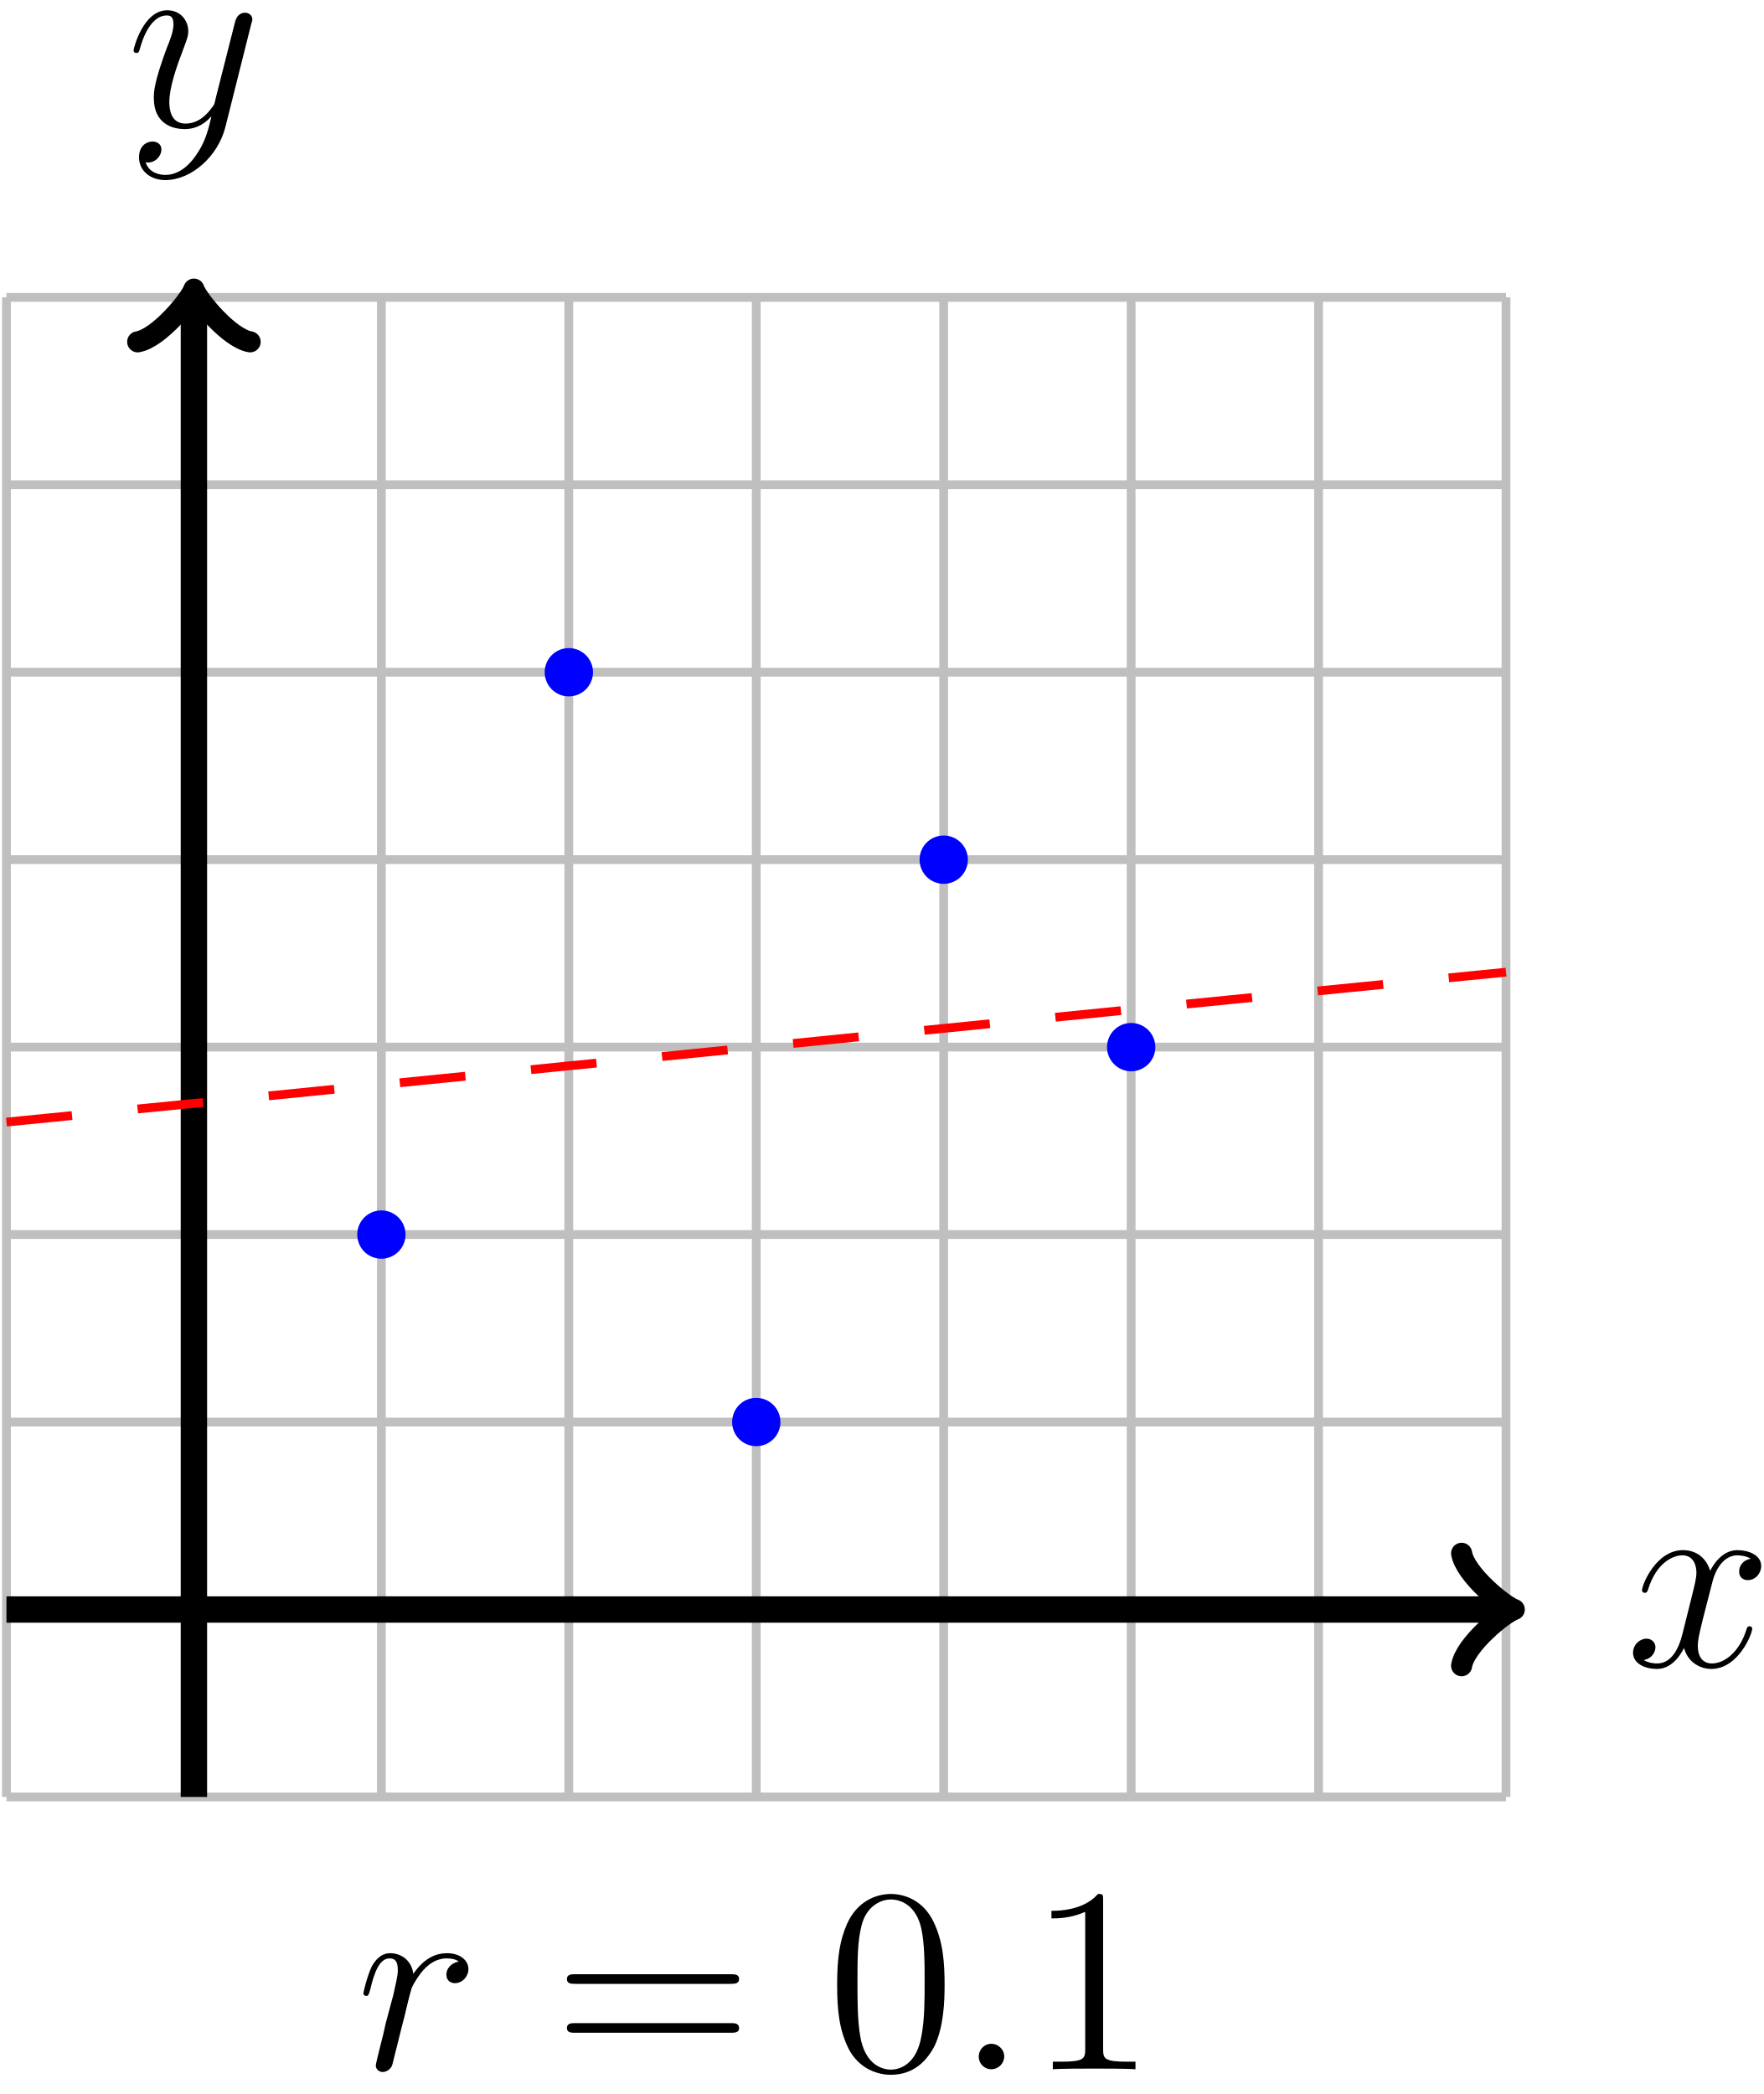
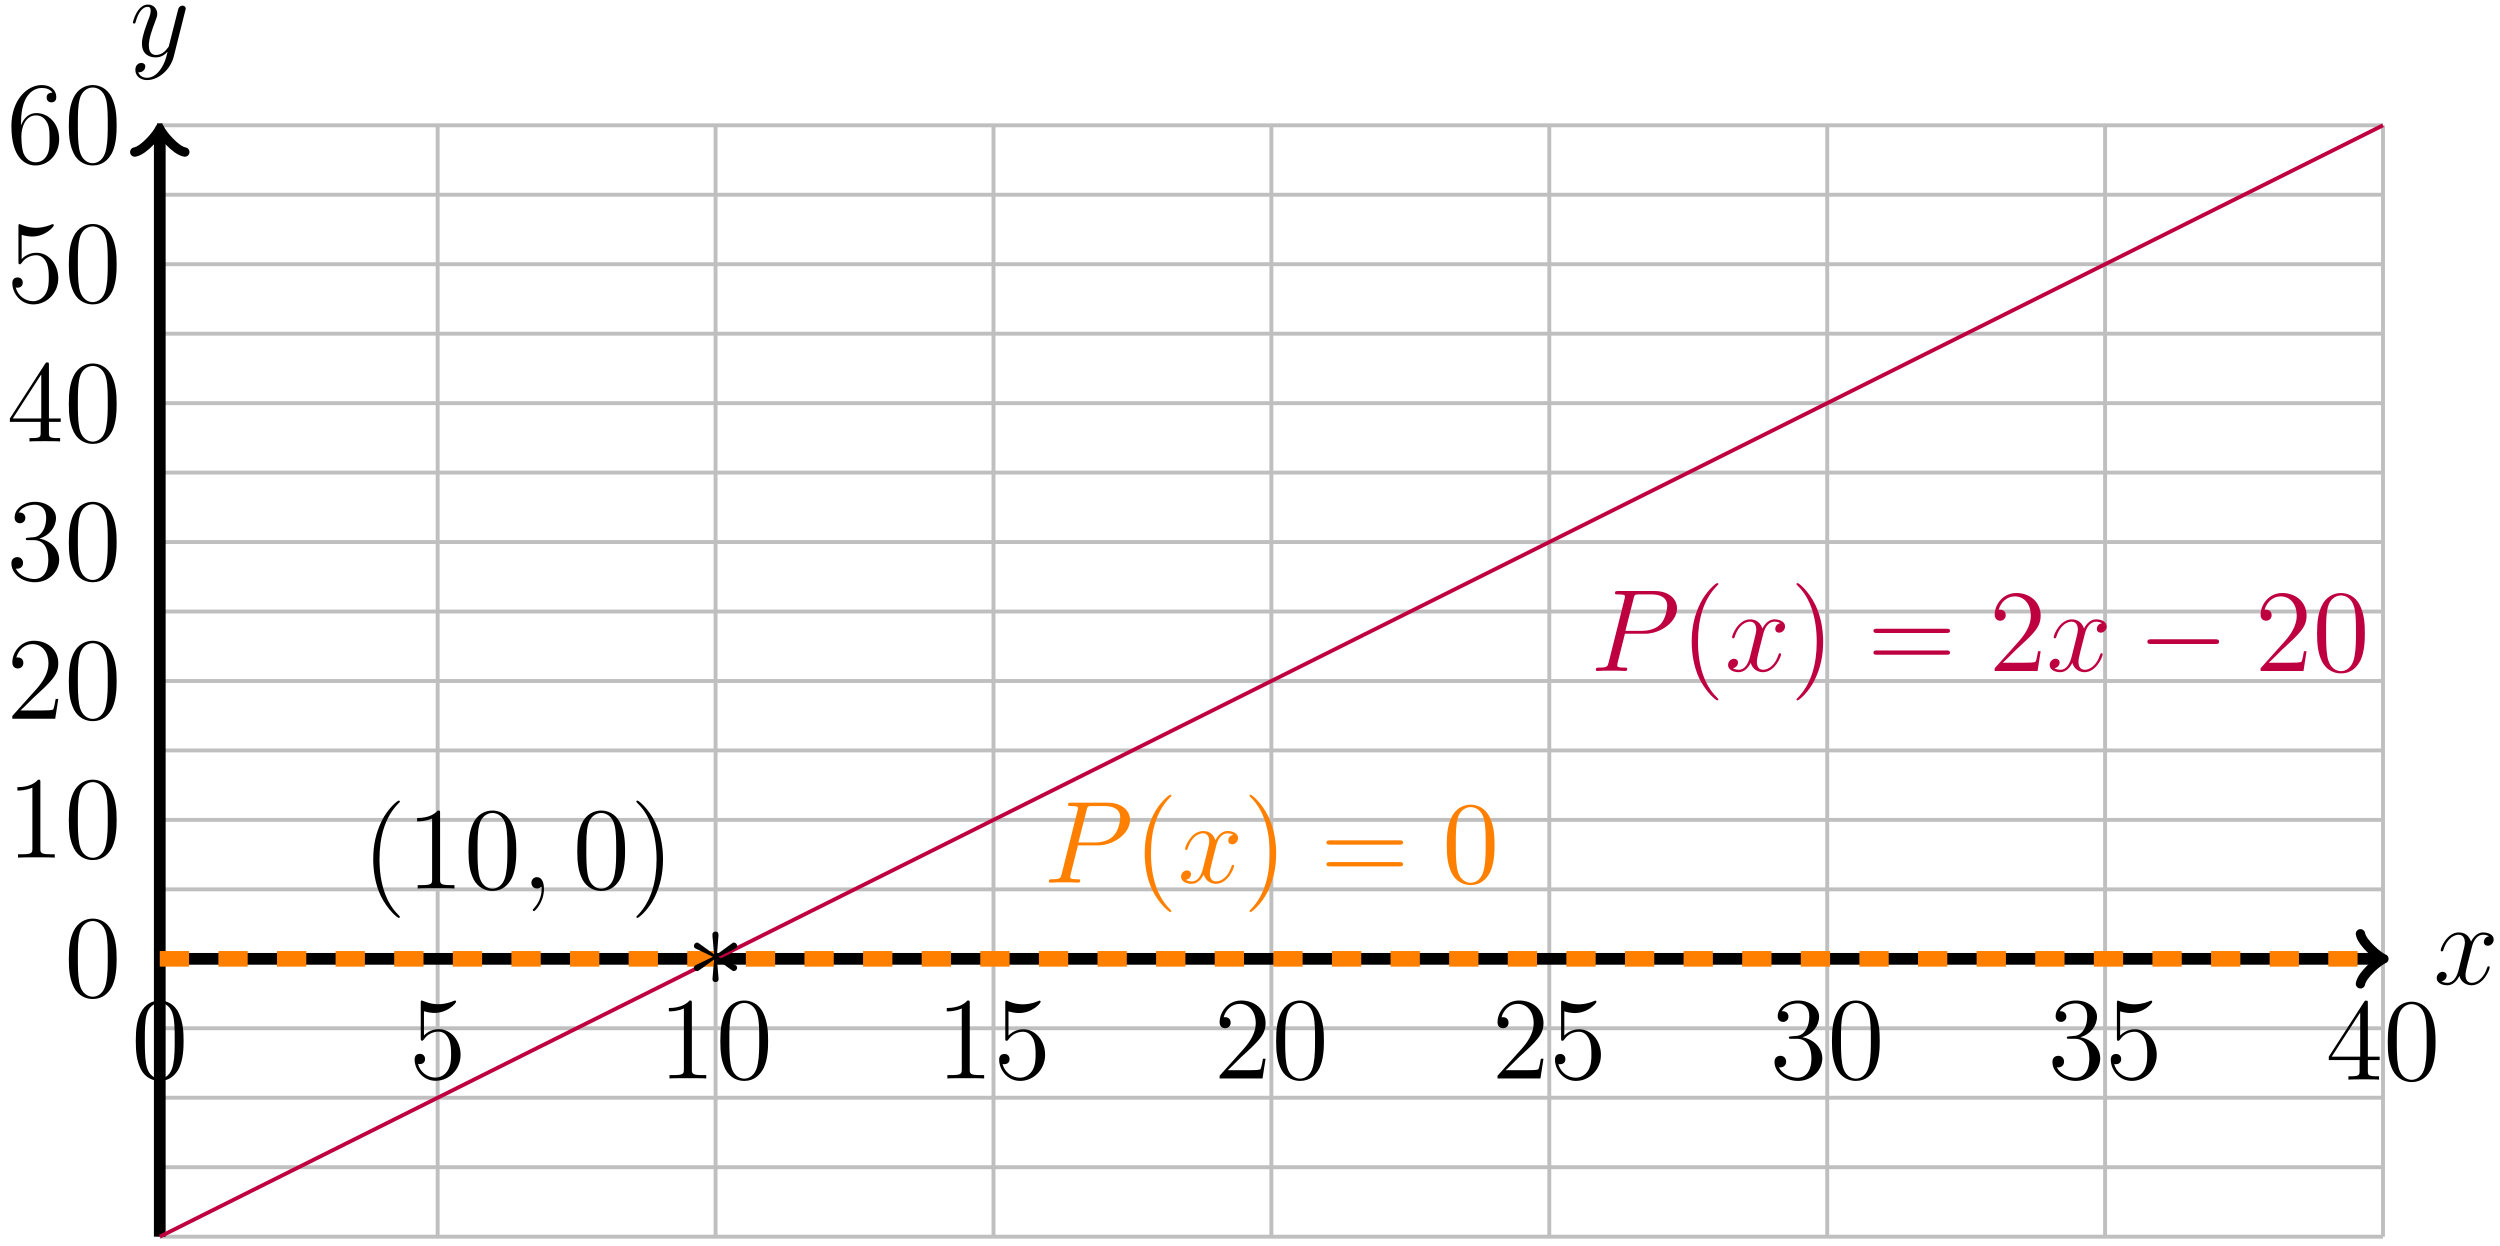
- <svg xmlns="http://www.w3.org/2000/svg" xmlns:xlink="http://www.w3.org/1999/xlink" width="80pt" height="95pt" viewBox="0 0 80 95" version="1.1">
+ <svg xmlns="http://www.w3.org/2000/svg" xmlns:xlink="http://www.w3.org/1999/xlink" width="255pt" height="127pt" viewBox="0 0 255 127" version="1.1">
  <defs>
    <g>
      <symbol overflow="visible" id="glyph0-0">
        <path style="stroke:none;" d="" />
      </symbol>
      <symbol overflow="visible" id="glyph0-1">
        <path style="stroke:none;" d="M 5.672 -4.875 C 5.281 -4.812 5.141 -4.516 5.141 -4.297 C 5.141 -4 5.359 -3.906 5.531 -3.906 C 5.891 -3.906 6.141 -4.219 6.141 -4.547 C 6.141 -5.047 5.562 -5.266 5.062 -5.266 C 4.344 -5.266 3.938 -4.547 3.828 -4.328 C 3.547 -5.219 2.812 -5.266 2.594 -5.266 C 1.375 -5.266 0.734 -3.703 0.734 -3.438 C 0.734 -3.391 0.781 -3.328 0.859 -3.328 C 0.953 -3.328 0.984 -3.406 1 -3.453 C 1.406 -4.781 2.219 -5.031 2.562 -5.031 C 3.094 -5.031 3.203 -4.531 3.203 -4.25 C 3.203 -3.984 3.125 -3.703 2.984 -3.125 L 2.578 -1.5 C 2.406 -0.781 2.062 -0.125 1.422 -0.125 C 1.359 -0.125 1.062 -0.125 0.812 -0.281 C 1.25 -0.359 1.344 -0.719 1.344 -0.859 C 1.344 -1.094 1.156 -1.25 0.938 -1.25 C 0.641 -1.25 0.328 -0.984 0.328 -0.609 C 0.328 -0.109 0.891 0.125 1.406 0.125 C 1.984 0.125 2.391 -0.328 2.641 -0.828 C 2.828 -0.125 3.438 0.125 3.875 0.125 C 5.094 0.125 5.734 -1.453 5.734 -1.703 C 5.734 -1.766 5.688 -1.812 5.625 -1.812 C 5.516 -1.812 5.5 -1.75 5.469 -1.656 C 5.141 -0.609 4.453 -0.125 3.906 -0.125 C 3.484 -0.125 3.266 -0.438 3.266 -0.922 C 3.266 -1.188 3.312 -1.375 3.5 -2.156 L 3.922 -3.797 C 4.094 -4.5 4.5 -5.031 5.062 -5.031 C 5.078 -5.031 5.422 -5.031 5.672 -4.875 Z M 5.672 -4.875 " />
      </symbol>
      <symbol overflow="visible" id="glyph0-2">
        <path style="stroke:none;" d="M 3.141 1.344 C 2.828 1.797 2.359 2.203 1.766 2.203 C 1.625 2.203 1.047 2.172 0.875 1.625 C 0.906 1.641 0.969 1.641 0.984 1.641 C 1.344 1.641 1.594 1.328 1.594 1.047 C 1.594 0.781 1.359 0.688 1.188 0.688 C 0.984 0.688 0.578 0.828 0.578 1.406 C 0.578 2.016 1.094 2.438 1.766 2.438 C 2.969 2.438 4.172 1.344 4.5 0.016 L 5.672 -4.656 C 5.688 -4.703 5.719 -4.781 5.719 -4.859 C 5.719 -5.031 5.562 -5.156 5.391 -5.156 C 5.281 -5.156 5.031 -5.109 4.938 -4.75 L 4.047 -1.234 C 4 -1.016 4 -0.984 3.891 -0.859 C 3.656 -0.531 3.266 -0.125 2.688 -0.125 C 2.016 -0.125 1.953 -0.781 1.953 -1.094 C 1.953 -1.781 2.281 -2.703 2.609 -3.562 C 2.734 -3.906 2.812 -4.078 2.812 -4.312 C 2.812 -4.812 2.453 -5.266 1.859 -5.266 C 0.766 -5.266 0.328 -3.531 0.328 -3.438 C 0.328 -3.391 0.375 -3.328 0.453 -3.328 C 0.562 -3.328 0.578 -3.375 0.625 -3.547 C 0.906 -4.547 1.359 -5.031 1.828 -5.031 C 1.938 -5.031 2.141 -5.031 2.141 -4.641 C 2.141 -4.328 2.016 -3.984 1.828 -3.531 C 1.25 -1.953 1.25 -1.562 1.25 -1.281 C 1.25 -0.141 2.062 0.125 2.656 0.125 C 3 0.125 3.438 0.016 3.844 -0.438 L 3.859 -0.422 C 3.688 0.281 3.562 0.75 3.141 1.344 Z M 3.141 1.344 " />
      </symbol>
      <symbol overflow="visible" id="glyph0-3">
-         <path style="stroke:none;" d="M 4.656 -4.891 C 4.281 -4.812 4.094 -4.547 4.094 -4.297 C 4.094 -4 4.312 -3.906 4.484 -3.906 C 4.812 -3.906 5.094 -4.203 5.094 -4.547 C 5.094 -4.938 4.719 -5.266 4.125 -5.266 C 3.641 -5.266 3.094 -5.062 2.594 -4.328 C 2.516 -4.953 2.031 -5.266 1.547 -5.266 C 1.094 -5.266 0.844 -4.906 0.703 -4.656 C 0.5 -4.219 0.328 -3.5 0.328 -3.438 C 0.328 -3.391 0.375 -3.328 0.453 -3.328 C 0.547 -3.328 0.562 -3.344 0.641 -3.625 C 0.812 -4.344 1.047 -5.031 1.516 -5.031 C 1.812 -5.031 1.891 -4.828 1.891 -4.484 C 1.891 -4.219 1.766 -3.75 1.688 -3.375 L 1.344 -2.094 C 1.297 -1.859 1.172 -1.328 1.109 -1.109 C 1.031 -0.797 0.891 -0.234 0.891 -0.172 C 0.891 -0.016 1.031 0.125 1.203 0.125 C 1.344 0.125 1.562 0.031 1.641 -0.203 C 1.672 -0.297 2.109 -2.109 2.188 -2.375 C 2.25 -2.641 2.312 -2.891 2.375 -3.156 C 2.422 -3.328 2.469 -3.516 2.516 -3.672 C 2.547 -3.781 2.875 -4.359 3.172 -4.625 C 3.312 -4.75 3.625 -5.031 4.109 -5.031 C 4.297 -5.031 4.5 -5 4.656 -4.891 Z M 4.656 -4.891 " />
+         <path style="stroke:none;" d="M 3.531 -3.797 L 5.547 -3.797 C 7.203 -3.797 8.844 -5.016 8.844 -6.391 C 8.844 -7.312 8.062 -8.156 6.547 -8.156 L 2.859 -8.156 C 2.625 -8.156 2.516 -8.156 2.516 -7.938 C 2.516 -7.812 2.625 -7.812 2.812 -7.812 C 3.531 -7.812 3.531 -7.719 3.531 -7.594 C 3.531 -7.562 3.531 -7.5 3.484 -7.312 L 1.875 -0.891 C 1.766 -0.469 1.75 -0.344 0.906 -0.344 C 0.688 -0.344 0.562 -0.344 0.562 -0.125 C 0.562 0 0.672 0 0.734 0 C 0.969 0 1.203 -0.031 1.438 -0.031 L 2.828 -0.031 C 3.062 -0.031 3.312 0 3.531 0 C 3.641 0 3.766 0 3.766 -0.234 C 3.766 -0.344 3.656 -0.344 3.484 -0.344 C 2.766 -0.344 2.75 -0.438 2.75 -0.547 C 2.75 -0.609 2.766 -0.688 2.766 -0.75 Z M 4.406 -7.344 C 4.5 -7.797 4.547 -7.812 5.016 -7.812 L 6.203 -7.812 C 7.094 -7.812 7.844 -7.531 7.844 -6.641 C 7.844 -6.328 7.688 -5.312 7.141 -4.75 C 6.938 -4.547 6.359 -4.094 5.266 -4.094 L 3.578 -4.094 Z M 4.406 -7.344 " />
      </symbol>
      <symbol overflow="visible" id="glyph0-4">
-         <path style="stroke:none;" d="M 2.203 -0.578 C 2.203 -0.922 1.906 -1.156 1.625 -1.156 C 1.281 -1.156 1.047 -0.875 1.047 -0.578 C 1.047 -0.234 1.328 0 1.609 0 C 1.953 0 2.203 -0.281 2.203 -0.578 Z M 2.203 -0.578 " />
+         <path style="stroke:none;" d="M 2.328 0.047 C 2.328 -0.641 2.109 -1.156 1.609 -1.156 C 1.234 -1.156 1.047 -0.844 1.047 -0.578 C 1.047 -0.328 1.219 0 1.625 0 C 1.781 0 1.906 -0.047 2.016 -0.156 C 2.047 -0.172 2.062 -0.172 2.062 -0.172 C 2.094 -0.172 2.094 -0.016 2.094 0.047 C 2.094 0.438 2.016 1.219 1.328 2 C 1.188 2.141 1.188 2.156 1.188 2.188 C 1.188 2.25 1.25 2.312 1.312 2.312 C 1.406 2.312 2.328 1.422 2.328 0.047 Z M 2.328 0.047 " />
      </symbol>
      <symbol overflow="visible" id="glyph1-0">
        <path style="stroke:none;" d="" />
      </symbol>
      <symbol overflow="visible" id="glyph1-1">
+         <path style="stroke:none;" d="M 5.359 -3.828 C 5.359 -4.812 5.297 -5.781 4.859 -6.688 C 4.375 -7.688 3.516 -7.953 2.922 -7.953 C 2.234 -7.953 1.391 -7.609 0.938 -6.609 C 0.609 -5.859 0.484 -5.109 0.484 -3.828 C 0.484 -2.672 0.578 -1.797 1 -0.938 C 1.469 -0.031 2.297 0.25 2.922 0.25 C 3.953 0.25 4.547 -0.375 4.906 -1.062 C 5.328 -1.953 5.359 -3.125 5.359 -3.828 Z M 4.453 -3.969 C 4.453 -3.172 4.453 -2.266 4.312 -1.531 C 4.094 -0.219 3.328 0.016 2.922 0.016 C 2.531 0.016 1.75 -0.203 1.531 -1.5 C 1.406 -2.219 1.406 -3.125 1.406 -3.969 C 1.406 -4.953 1.406 -5.828 1.594 -6.531 C 1.797 -7.344 2.406 -7.703 2.922 -7.703 C 3.375 -7.703 4.062 -7.438 4.297 -6.406 C 4.453 -5.719 4.453 -4.781 4.453 -3.969 Z M 4.453 -3.969 " />
+       </symbol>
+       <symbol overflow="visible" id="glyph1-2">
+         <path style="stroke:none;" d="M 5.266 -2.406 C 5.266 -3.828 4.297 -5.016 3.047 -5.016 C 2.359 -5.016 1.844 -4.703 1.531 -4.375 L 1.531 -6.844 C 2.047 -6.688 2.469 -6.672 2.594 -6.672 C 3.938 -6.672 4.812 -7.656 4.812 -7.828 C 4.812 -7.875 4.781 -7.938 4.703 -7.938 C 4.703 -7.938 4.656 -7.938 4.547 -7.891 C 3.891 -7.609 3.312 -7.562 3 -7.562 C 2.219 -7.562 1.656 -7.812 1.422 -7.906 C 1.344 -7.938 1.297 -7.938 1.297 -7.938 C 1.203 -7.938 1.203 -7.859 1.203 -7.672 L 1.203 -4.125 C 1.203 -3.906 1.203 -3.844 1.344 -3.844 C 1.406 -3.844 1.422 -3.844 1.547 -4 C 1.875 -4.484 2.438 -4.766 3.031 -4.766 C 3.672 -4.766 3.984 -4.188 4.078 -3.984 C 4.281 -3.516 4.297 -2.922 4.297 -2.469 C 4.297 -2.016 4.297 -1.344 3.953 -0.797 C 3.688 -0.375 3.234 -0.078 2.703 -0.078 C 1.906 -0.078 1.141 -0.609 0.922 -1.484 C 0.984 -1.453 1.047 -1.453 1.109 -1.453 C 1.312 -1.453 1.641 -1.562 1.641 -1.969 C 1.641 -2.312 1.406 -2.5 1.109 -2.5 C 0.891 -2.5 0.578 -2.391 0.578 -1.922 C 0.578 -0.906 1.406 0.25 2.719 0.25 C 4.078 0.25 5.266 -0.891 5.266 -2.406 Z M 5.266 -2.406 " />
+       </symbol>
+       <symbol overflow="visible" id="glyph1-3">
+         <path style="stroke:none;" d="M 4.906 0 L 4.906 -0.344 L 4.531 -0.344 C 3.484 -0.344 3.438 -0.484 3.438 -0.922 L 3.438 -7.656 C 3.438 -7.938 3.438 -7.953 3.203 -7.953 C 2.922 -7.625 2.312 -7.188 1.094 -7.188 L 1.094 -6.844 C 1.359 -6.844 1.953 -6.844 2.625 -7.141 L 2.625 -0.922 C 2.625 -0.484 2.578 -0.344 1.531 -0.344 L 1.156 -0.344 L 1.156 0 C 1.484 -0.031 2.641 -0.031 3.031 -0.031 C 3.438 -0.031 4.578 -0.031 4.906 0 Z M 4.906 0 " />
+       </symbol>
+       <symbol overflow="visible" id="glyph1-4">
+         <path style="stroke:none;" d="M 5.266 -2.016 L 5 -2.016 C 4.953 -1.812 4.859 -1.141 4.75 -0.953 C 4.656 -0.844 3.984 -0.844 3.625 -0.844 L 1.406 -0.844 C 1.734 -1.125 2.469 -1.891 2.766 -2.172 C 4.594 -3.844 5.266 -4.469 5.266 -5.656 C 5.266 -7.031 4.172 -7.953 2.781 -7.953 C 1.406 -7.953 0.578 -6.766 0.578 -5.734 C 0.578 -5.125 1.109 -5.125 1.141 -5.125 C 1.406 -5.125 1.703 -5.312 1.703 -5.688 C 1.703 -6.031 1.484 -6.25 1.141 -6.25 C 1.047 -6.25 1.016 -6.25 0.984 -6.234 C 1.203 -7.047 1.859 -7.609 2.625 -7.609 C 3.641 -7.609 4.266 -6.75 4.266 -5.656 C 4.266 -4.641 3.688 -3.75 3 -2.984 L 0.578 -0.281 L 0.578 0 L 4.953 0 Z M 5.266 -2.016 " />
+       </symbol>
+       <symbol overflow="visible" id="glyph1-5">
+         <path style="stroke:none;" d="M 5.359 -2.047 C 5.359 -3.141 4.469 -4 3.328 -4.203 C 4.359 -4.5 5.031 -5.375 5.031 -6.312 C 5.031 -7.25 4.047 -7.953 2.891 -7.953 C 1.703 -7.953 0.812 -7.219 0.812 -6.344 C 0.812 -5.875 1.188 -5.766 1.359 -5.766 C 1.609 -5.766 1.906 -5.953 1.906 -6.312 C 1.906 -6.688 1.609 -6.859 1.344 -6.859 C 1.281 -6.859 1.25 -6.859 1.219 -6.844 C 1.672 -7.656 2.797 -7.656 2.859 -7.656 C 3.25 -7.656 4.031 -7.484 4.031 -6.312 C 4.031 -6.078 4 -5.422 3.641 -4.906 C 3.281 -4.375 2.875 -4.344 2.562 -4.328 L 2.203 -4.297 C 2 -4.281 1.953 -4.266 1.953 -4.156 C 1.953 -4.047 2.016 -4.047 2.219 -4.047 L 2.766 -4.047 C 3.797 -4.047 4.25 -3.203 4.25 -2.062 C 4.25 -0.484 3.438 -0.078 2.844 -0.078 C 2.266 -0.078 1.297 -0.344 0.938 -1.141 C 1.328 -1.078 1.672 -1.297 1.672 -1.719 C 1.672 -2.062 1.422 -2.312 1.094 -2.312 C 0.797 -2.312 0.484 -2.141 0.484 -1.688 C 0.484 -0.625 1.547 0.25 2.875 0.25 C 4.297 0.25 5.359 -0.844 5.359 -2.047 Z M 5.359 -2.047 " />
+       </symbol>
+       <symbol overflow="visible" id="glyph1-6">
+         <path style="stroke:none;" d="M 5.516 -2 L 5.516 -2.344 L 4.312 -2.344 L 4.312 -7.781 C 4.312 -8.016 4.312 -8.062 4.141 -8.062 C 4.047 -8.062 4.016 -8.062 3.922 -7.922 L 0.328 -2.344 L 0.328 -2 L 3.469 -2 L 3.469 -0.906 C 3.469 -0.469 3.438 -0.344 2.562 -0.344 L 2.328 -0.344 L 2.328 0 C 2.609 -0.031 3.547 -0.031 3.891 -0.031 C 4.219 -0.031 5.172 -0.031 5.453 0 L 5.453 -0.344 L 5.219 -0.344 C 4.344 -0.344 4.312 -0.469 4.312 -0.906 L 4.312 -2 Z M 3.531 -2.344 L 0.625 -2.344 L 3.531 -6.844 Z M 3.531 -2.344 " />
+       </symbol>
+       <symbol overflow="visible" id="glyph1-7">
+         <path style="stroke:none;" d="M 5.359 -2.438 C 5.359 -4.031 4.25 -5.094 3.047 -5.094 C 1.984 -5.094 1.594 -4.172 1.469 -3.844 L 1.469 -4.156 C 1.469 -7.188 2.938 -7.656 3.578 -7.656 C 4.016 -7.656 4.453 -7.531 4.672 -7.172 C 4.531 -7.172 4.078 -7.172 4.078 -6.688 C 4.078 -6.422 4.25 -6.188 4.562 -6.188 C 4.859 -6.188 5.062 -6.375 5.062 -6.719 C 5.062 -7.344 4.609 -7.953 3.578 -7.953 C 2.062 -7.953 0.484 -6.406 0.484 -3.781 C 0.484 -0.484 1.922 0.25 2.938 0.25 C 4.25 0.25 5.359 -0.891 5.359 -2.438 Z M 4.375 -2.453 C 4.375 -1.844 4.375 -1.297 4.141 -0.844 C 3.844 -0.281 3.422 -0.078 2.938 -0.078 C 2.188 -0.078 1.828 -0.734 1.719 -0.984 C 1.609 -1.297 1.5 -1.891 1.5 -2.719 C 1.5 -3.672 1.922 -4.859 3 -4.859 C 3.656 -4.859 4 -4.406 4.188 -4 C 4.375 -3.562 4.375 -2.969 4.375 -2.453 Z M 4.375 -2.453 " />
+       </symbol>
+       <symbol overflow="visible" id="glyph2-0">
+         <path style="stroke:none;" d="" />
+       </symbol>
+       <symbol overflow="visible" id="glyph2-1">
+         <path style="stroke:none;" d="M 3.891 2.906 C 3.891 2.875 3.891 2.844 3.688 2.641 C 2.484 1.438 1.812 -0.531 1.812 -2.969 C 1.812 -5.297 2.375 -7.297 3.766 -8.703 C 3.891 -8.812 3.891 -8.828 3.891 -8.875 C 3.891 -8.938 3.828 -8.969 3.781 -8.969 C 3.625 -8.969 2.641 -8.109 2.062 -6.938 C 1.453 -5.719 1.172 -4.453 1.172 -2.969 C 1.172 -1.906 1.344 -0.484 1.953 0.781 C 2.672 2.219 3.641 3 3.781 3 C 3.828 3 3.891 2.969 3.891 2.906 Z M 3.891 2.906 " />
+       </symbol>
+       <symbol overflow="visible" id="glyph2-2">
+         <path style="stroke:none;" d="M 3.375 -2.969 C 3.375 -3.891 3.25 -5.359 2.578 -6.75 C 1.875 -8.188 0.891 -8.969 0.766 -8.969 C 0.719 -8.969 0.656 -8.938 0.656 -8.875 C 0.656 -8.828 0.656 -8.812 0.859 -8.609 C 2.062 -7.406 2.719 -5.422 2.719 -2.984 C 2.719 -0.672 2.156 1.328 0.781 2.734 C 0.656 2.844 0.656 2.875 0.656 2.906 C 0.656 2.969 0.719 3 0.766 3 C 0.922 3 1.906 2.141 2.484 0.969 C 3.094 -0.25 3.375 -1.547 3.375 -2.969 Z M 3.375 -2.969 " />
+       </symbol>
+       <symbol overflow="visible" id="glyph2-3">
        <path style="stroke:none;" d="M 8.062 -3.875 C 8.234 -3.875 8.453 -3.875 8.453 -4.094 C 8.453 -4.312 8.25 -4.312 8.062 -4.312 L 1.031 -4.312 C 0.859 -4.312 0.641 -4.312 0.641 -4.094 C 0.641 -3.875 0.844 -3.875 1.031 -3.875 Z M 8.062 -1.656 C 8.234 -1.656 8.453 -1.656 8.453 -1.859 C 8.453 -2.094 8.25 -2.094 8.062 -2.094 L 1.031 -2.094 C 0.859 -2.094 0.641 -2.094 0.641 -1.875 C 0.641 -1.656 0.844 -1.656 1.031 -1.656 Z M 8.062 -1.656 " />
      </symbol>
-       <symbol overflow="visible" id="glyph1-2">
+       <symbol overflow="visible" id="glyph2-4">
+         <path style="stroke:none;" d="M 5.266 -2.016 L 5 -2.016 C 4.953 -1.812 4.859 -1.141 4.75 -0.953 C 4.656 -0.844 3.984 -0.844 3.625 -0.844 L 1.406 -0.844 C 1.734 -1.125 2.469 -1.891 2.766 -2.172 C 4.594 -3.844 5.266 -4.469 5.266 -5.656 C 5.266 -7.031 4.172 -7.953 2.781 -7.953 C 1.406 -7.953 0.578 -6.766 0.578 -5.734 C 0.578 -5.125 1.109 -5.125 1.141 -5.125 C 1.406 -5.125 1.703 -5.312 1.703 -5.688 C 1.703 -6.031 1.484 -6.25 1.141 -6.25 C 1.047 -6.25 1.016 -6.25 0.984 -6.234 C 1.203 -7.047 1.859 -7.609 2.625 -7.609 C 3.641 -7.609 4.266 -6.75 4.266 -5.656 C 4.266 -4.641 3.688 -3.75 3 -2.984 L 0.578 -0.281 L 0.578 0 L 4.953 0 Z M 5.266 -2.016 " />
+       </symbol>
+       <symbol overflow="visible" id="glyph2-5">
        <path style="stroke:none;" d="M 5.359 -3.828 C 5.359 -4.812 5.297 -5.781 4.859 -6.688 C 4.375 -7.688 3.516 -7.953 2.922 -7.953 C 2.234 -7.953 1.391 -7.609 0.938 -6.609 C 0.609 -5.859 0.484 -5.109 0.484 -3.828 C 0.484 -2.672 0.578 -1.797 1 -0.938 C 1.469 -0.031 2.297 0.25 2.922 0.25 C 3.953 0.25 4.547 -0.375 4.906 -1.062 C 5.328 -1.953 5.359 -3.125 5.359 -3.828 Z M 2.922 0.016 C 2.531 0.016 1.75 -0.203 1.531 -1.5 C 1.406 -2.219 1.406 -3.125 1.406 -3.969 C 1.406 -4.953 1.406 -5.828 1.594 -6.531 C 1.797 -7.344 2.406 -7.703 2.922 -7.703 C 3.375 -7.703 4.062 -7.438 4.297 -6.406 C 4.453 -5.719 4.453 -4.781 4.453 -3.969 C 4.453 -3.172 4.453 -2.266 4.312 -1.531 C 4.094 -0.219 3.328 0.016 2.922 0.016 Z M 2.922 0.016 " />
      </symbol>
-       <symbol overflow="visible" id="glyph1-3">
+       <symbol overflow="visible" id="glyph2-6">
        <path style="stroke:none;" d="M 3.438 -7.656 C 3.438 -7.938 3.438 -7.953 3.203 -7.953 C 2.922 -7.625 2.312 -7.188 1.094 -7.188 L 1.094 -6.844 C 1.359 -6.844 1.953 -6.844 2.625 -7.141 L 2.625 -0.922 C 2.625 -0.484 2.578 -0.344 1.531 -0.344 L 1.156 -0.344 L 1.156 0 C 1.484 -0.031 2.641 -0.031 3.031 -0.031 C 3.438 -0.031 4.578 -0.031 4.906 0 L 4.906 -0.344 L 4.531 -0.344 C 3.484 -0.344 3.438 -0.484 3.438 -0.922 Z M 3.438 -7.656 " />
+       </symbol>
+       <symbol overflow="visible" id="glyph3-0">
+         <path style="stroke:none;" d="" />
+       </symbol>
+       <symbol overflow="visible" id="glyph3-1">
+         <path style="stroke:none;" d="M 7.875 -2.75 C 8.078 -2.75 8.297 -2.75 8.297 -2.984 C 8.297 -3.234 8.078 -3.234 7.875 -3.234 L 1.406 -3.234 C 1.203 -3.234 0.984 -3.234 0.984 -2.984 C 0.984 -2.75 1.203 -2.75 1.406 -2.75 Z M 7.875 -2.75 " />
+       </symbol>
+       <symbol overflow="visible" id="glyph3-2">
+         <path style="stroke:none;" d="M 3.281 -5.109 C 3.297 -5.266 3.297 -5.562 2.984 -5.562 C 2.797 -5.562 2.641 -5.406 2.672 -5.25 L 2.672 -5.094 L 2.844 -3.234 L 1.312 -4.344 C 1.203 -4.406 1.188 -4.438 1.094 -4.438 C 0.938 -4.438 0.781 -4.266 0.781 -4.094 C 0.781 -3.906 0.891 -3.859 1.016 -3.797 L 2.719 -2.984 L 1.062 -2.188 C 0.875 -2.094 0.781 -2.047 0.781 -1.859 C 0.781 -1.688 0.938 -1.531 1.094 -1.531 C 1.188 -1.531 1.203 -1.531 1.5 -1.75 L 2.844 -2.719 L 2.672 -0.719 C 2.672 -0.469 2.875 -0.406 2.969 -0.406 C 3.125 -0.406 3.297 -0.484 3.297 -0.719 L 3.125 -2.719 L 4.656 -1.609 C 4.75 -1.547 4.781 -1.531 4.859 -1.531 C 5.031 -1.531 5.188 -1.703 5.188 -1.859 C 5.188 -2.047 5.078 -2.109 4.938 -2.172 C 4.219 -2.531 4.203 -2.531 3.25 -2.969 L 4.906 -3.781 C 5.094 -3.875 5.188 -3.922 5.188 -4.094 C 5.188 -4.281 5.031 -4.438 4.859 -4.438 C 4.781 -4.438 4.75 -4.438 4.453 -4.203 L 3.125 -3.234 Z M 3.281 -5.109 " />
      </symbol>
    </g>
  </defs>
  <g id="surface1">
-     <path style="fill:none;stroke-width:0.399;stroke-linecap:butt;stroke-linejoin:miter;stroke:rgb(75%,75%,75%);stroke-opacity:1;stroke-miterlimit:10;" d="M -8.504 -8.505 L 59.527 -8.505 M -8.504 -0.002 L 59.527 -0.002 M -8.504 8.502 L 59.527 8.502 M -8.504 17.01 L 59.527 17.01 M -8.504 25.514 L 59.527 25.514 M -8.504 34.018 L 59.527 34.018 M -8.504 42.522 L 59.527 42.522 M -8.504 51.026 L 59.527 51.026 M -8.504 59.526 L 59.527 59.526 M -8.504 -8.505 L -8.504 59.53 M -0 -8.505 L -0 59.53 M 8.504 -8.505 L 8.504 59.53 M 17.008 -8.505 L 17.008 59.53 M 25.512 -8.505 L 25.512 59.53 M 34.016 -8.505 L 34.016 59.53 M 42.519 -8.505 L 42.519 59.53 M 51.023 -8.505 L 51.023 59.53 M 59.527 -8.505 L 59.527 59.53 " transform="matrix(1,0,0,-1,8.797,73.018)" />
-     <path style="fill:none;stroke-width:1.196;stroke-linecap:butt;stroke-linejoin:miter;stroke:rgb(0%,0%,0%);stroke-opacity:1;stroke-miterlimit:10;" d="M -8.504 -0.002 L 59.422 -0.002 " transform="matrix(1,0,0,-1,8.797,73.018)" />
-     <path style="fill:none;stroke-width:0.956;stroke-linecap:round;stroke-linejoin:round;stroke:rgb(0%,0%,0%);stroke-opacity:1;stroke-miterlimit:10;" d="M -1.911 2.549 C -1.755 1.592 -0.001 0.159 0.479 -0.002 C -0.001 -0.158 -1.755 -1.595 -1.911 -2.552 " transform="matrix(1,0,0,-1,68.21994,73.018)" />
-     <g style="fill:rgb(0%,0%,0%);fill-opacity:1;">
-       <use xlink:href="#glyph0-1" x="73.759" y="75.592" />
-     </g>
-     <path style="fill:none;stroke-width:1.196;stroke-linecap:butt;stroke-linejoin:miter;stroke:rgb(0%,0%,0%);stroke-opacity:1;stroke-miterlimit:10;" d="M -0 -8.505 L -0 59.424 " transform="matrix(1,0,0,-1,8.797,73.018)" />
-     <path style="fill:none;stroke-width:0.956;stroke-linecap:round;stroke-linejoin:round;stroke:rgb(0%,0%,0%);stroke-opacity:1;stroke-miterlimit:10;" d="M -1.913 2.551 C -1.753 1.594 0.001 0.16 0.478 0 C 0.001 -0.16 -1.753 -1.594 -1.913 -2.551 " transform="matrix(0,-1,-1,0,8.797,13.59506)" />
-     <g style="fill:rgb(0%,0%,0%);fill-opacity:1;">
-       <use xlink:href="#glyph0-2" x="5.729" y="5.732" />
-     </g>
-     <path style="fill-rule:nonzero;fill:rgb(0%,0%,100%);fill-opacity:1;stroke-width:0.399;stroke-linecap:butt;stroke-linejoin:miter;stroke:rgb(0%,0%,100%);stroke-opacity:1;stroke-miterlimit:10;" d="M 9.402 17.01 C 9.402 17.502 9 17.905 8.504 17.905 C 8.008 17.905 7.609 17.502 7.609 17.01 C 7.609 16.514 8.008 16.112 8.504 16.112 C 9 16.112 9.402 16.514 9.402 17.01 Z M 9.402 17.01 " transform="matrix(1,0,0,-1,8.797,73.018)" />
-     <path style="fill-rule:nonzero;fill:rgb(0%,0%,100%);fill-opacity:1;stroke-width:0.399;stroke-linecap:butt;stroke-linejoin:miter;stroke:rgb(0%,0%,100%);stroke-opacity:1;stroke-miterlimit:10;" d="M 17.906 42.522 C 17.906 43.014 17.504 43.416 17.008 43.416 C 16.512 43.416 16.113 43.014 16.113 42.522 C 16.113 42.026 16.512 41.623 17.008 41.623 C 17.504 41.623 17.906 42.026 17.906 42.522 Z M 17.906 42.522 " transform="matrix(1,0,0,-1,8.797,73.018)" />
-     <path style="fill-rule:nonzero;fill:rgb(0%,0%,100%);fill-opacity:1;stroke-width:0.399;stroke-linecap:butt;stroke-linejoin:miter;stroke:rgb(0%,0%,100%);stroke-opacity:1;stroke-miterlimit:10;" d="M 26.41 8.502 C 26.41 8.998 26.008 9.401 25.512 9.401 C 25.015 9.401 24.617 8.998 24.617 8.502 C 24.617 8.01 25.015 7.608 25.512 7.608 C 26.008 7.608 26.41 8.01 26.41 8.502 Z M 26.41 8.502 " transform="matrix(1,0,0,-1,8.797,73.018)" />
-     <path style="fill-rule:nonzero;fill:rgb(0%,0%,100%);fill-opacity:1;stroke-width:0.399;stroke-linecap:butt;stroke-linejoin:miter;stroke:rgb(0%,0%,100%);stroke-opacity:1;stroke-miterlimit:10;" d="M 34.914 34.018 C 34.914 34.51 34.512 34.913 34.016 34.913 C 33.519 34.913 33.121 34.51 33.121 34.018 C 33.121 33.522 33.519 33.12 34.016 33.12 C 34.512 33.12 34.914 33.522 34.914 34.018 Z M 34.914 34.018 " transform="matrix(1,0,0,-1,8.797,73.018)" />
-     <path style="fill-rule:nonzero;fill:rgb(0%,0%,100%);fill-opacity:1;stroke-width:0.399;stroke-linecap:butt;stroke-linejoin:miter;stroke:rgb(0%,0%,100%);stroke-opacity:1;stroke-miterlimit:10;" d="M 43.418 25.514 C 43.418 26.006 43.016 26.409 42.519 26.409 C 42.027 26.409 41.625 26.006 41.625 25.514 C 41.625 25.018 42.027 24.616 42.519 24.616 C 43.016 24.616 43.418 25.018 43.418 25.514 Z M 43.418 25.514 " transform="matrix(1,0,0,-1,8.797,73.018)" />
-     <path style="fill:none;stroke-width:0.399;stroke-linecap:butt;stroke-linejoin:miter;stroke:rgb(100%,0%,0%);stroke-opacity:1;stroke-dasharray:2.989,2.989;stroke-miterlimit:10;" d="M -8.504 22.112 C -8.504 22.112 -6.457 22.315 -5.668 22.393 C -4.883 22.471 -3.621 22.6 -2.836 22.678 C -2.047 22.756 -0.785 22.881 -0 22.959 C 0.785 23.041 2.047 23.166 2.836 23.245 C 3.621 23.323 4.883 23.448 5.668 23.53 C 6.457 23.608 7.719 23.733 8.504 23.811 C 9.289 23.889 10.551 24.018 11.34 24.096 C 12.125 24.174 13.387 24.299 14.172 24.377 C 14.961 24.456 16.223 24.584 17.008 24.663 C 17.793 24.741 19.055 24.866 19.844 24.944 C 20.629 25.026 21.89 25.151 22.676 25.229 C 23.465 25.307 24.726 25.432 25.512 25.514 C 26.297 25.592 27.558 25.717 28.348 25.795 C 29.133 25.873 30.394 26.002 31.18 26.081 C 31.969 26.159 33.23 26.284 34.016 26.362 C 34.801 26.44 36.062 26.569 36.851 26.647 C 37.637 26.725 38.898 26.85 39.683 26.928 C 40.473 27.01 41.734 27.135 42.519 27.213 C 43.305 27.291 44.566 27.416 45.355 27.498 C 46.141 27.577 47.402 27.702 48.187 27.78 C 48.976 27.858 50.238 27.987 51.023 28.065 C 51.812 28.143 53.07 28.268 53.859 28.346 C 54.644 28.424 55.906 28.553 56.691 28.631 C 57.48 28.709 59.527 28.913 59.527 28.913 " transform="matrix(1,0,0,-1,8.797,73.018)" />
-     <path style="fill:none;stroke-width:0.399;stroke-linecap:butt;stroke-linejoin:miter;stroke:rgb(0%,0%,0%);stroke-opacity:1;stroke-miterlimit:10;" d="M 25.512 -17.009 L 25.512 -17.009 " transform="matrix(1,0,0,-1,8.797,73.018)" />
-     <g style="fill:rgb(0%,0%,0%);fill-opacity:1;">
-       <use xlink:href="#glyph0-3" x="16.157" y="93.878" />
-     </g>
-     <g style="fill:rgb(0%,0%,0%);fill-opacity:1;">
-       <use xlink:href="#glyph1-1" x="25.078" y="93.878" />
-     </g>
-     <g style="fill:rgb(0%,0%,0%);fill-opacity:1;">
-       <use xlink:href="#glyph1-2" x="37.495" y="93.878" />
-     </g>
-     <g style="fill:rgb(0%,0%,0%);fill-opacity:1;">
-       <use xlink:href="#glyph0-4" x="43.356" y="93.878" />
-     </g>
-     <g style="fill:rgb(0%,0%,0%);fill-opacity:1;">
-       <use xlink:href="#glyph1-3" x="46.608" y="93.878" />
+     <path style="fill:none;stroke-width:0.399;stroke-linecap:butt;stroke-linejoin:miter;stroke:rgb(75%,75%,75%);stroke-opacity:1;stroke-miterlimit:10;" d="M 0.001 -28.342 L 226.77 -28.342 M 0.001 -21.256 L 226.77 -21.256 M 0.001 -14.17 L 226.77 -14.17 M 0.001 -7.084 L 226.77 -7.084 M 0.001 -0.002 L 226.77 -0.002 M 0.001 7.084 L 226.77 7.084 M 0.001 14.17 L 226.77 14.17 M 0.001 21.256 L 226.77 21.256 M 0.001 28.338 L 226.77 28.338 M 0.001 35.424 L 226.77 35.424 M 0.001 42.51 L 226.77 42.51 M 0.001 49.596 L 226.77 49.596 M 0.001 56.678 L 226.77 56.678 M 0.001 63.764 L 226.77 63.764 M 0.001 70.85 L 226.77 70.85 M 0.001 77.936 L 226.77 77.936 M 0.001 85.018 L 226.77 85.018 M 0.001 -28.342 L 0.001 85.018 M 28.345 -28.342 L 28.345 85.018 M 56.692 -28.342 L 56.692 85.018 M 85.04 -28.342 L 85.04 85.018 M 113.384 -28.342 L 113.384 85.018 M 141.731 -28.342 L 141.731 85.018 M 170.079 -28.342 L 170.079 85.018 M 198.423 -28.342 L 198.423 85.018 M 226.77 -28.342 L 226.77 85.018 " transform="matrix(1,0,0,-1,16.296,97.799)" />
+     <path style="fill:none;stroke-width:1.196;stroke-linecap:butt;stroke-linejoin:miter;stroke:rgb(0%,0%,0%);stroke-opacity:1;stroke-miterlimit:10;" d="M 0.001 -0.002 L 226.38 -0.002 " transform="matrix(1,0,0,-1,16.296,97.799)" />
+     <path style="fill:none;stroke-width:0.956;stroke-linecap:round;stroke-linejoin:round;stroke:rgb(0%,0%,0%);stroke-opacity:1;stroke-miterlimit:10;" d="M -1.912 2.549 C -1.752 1.596 -0.002 0.158 0.479 -0.002 C -0.002 -0.158 -1.752 -1.596 -1.912 -2.549 " transform="matrix(1,0,0,-1,242.6775,97.799)" />
+     <g style="fill:rgb(0%,0%,0%);fill-opacity:1;">
+       <use xlink:href="#glyph0-1" x="248.216" y="100.373" />
+     </g>
+     <path style="fill:none;stroke-width:1.196;stroke-linecap:butt;stroke-linejoin:miter;stroke:rgb(0%,0%,0%);stroke-opacity:1;stroke-miterlimit:10;" d="M 0.001 -28.342 L 0.001 84.205 " transform="matrix(1,0,0,-1,16.296,97.799)" />
+     <path style="fill:none;stroke-width:0.956;stroke-linecap:round;stroke-linejoin:round;stroke:rgb(0%,0%,0%);stroke-opacity:1;stroke-miterlimit:10;" d="M -1.914 2.55 C -1.754 1.593 0 0.159 0.477 -0.001 C 0 -0.161 -1.754 -1.595 -1.914 -2.552 " transform="matrix(0,-1,-1,0,16.296,13.59406)" />
+     <g style="fill:rgb(0%,0%,0%);fill-opacity:1;">
+       <use xlink:href="#glyph0-2" x="13.228" y="5.731" />
+     </g>
+     <path style="fill:none;stroke-width:0.399;stroke-linecap:butt;stroke-linejoin:miter;stroke:rgb(0%,0%,0%);stroke-opacity:1;stroke-miterlimit:10;" d="M 0.001 0.072 L 0.001 -0.072 " transform="matrix(1,0,0,-1,16.296,97.799)" />
+     <g style="fill:rgb(0%,0%,0%);fill-opacity:1;">
+       <use xlink:href="#glyph1-1" x="13.367" y="110.004" />
+     </g>
+     <path style="fill:none;stroke-width:0.399;stroke-linecap:butt;stroke-linejoin:miter;stroke:rgb(0%,0%,0%);stroke-opacity:1;stroke-miterlimit:10;" d="M 28.345 0.072 L 28.345 -0.072 " transform="matrix(1,0,0,-1,16.296,97.799)" />
+     <g style="fill:rgb(0%,0%,0%);fill-opacity:1;">
+       <use xlink:href="#glyph1-2" x="41.713" y="109.992" />
+     </g>
+     <path style="fill:none;stroke-width:0.399;stroke-linecap:butt;stroke-linejoin:miter;stroke:rgb(0%,0%,0%);stroke-opacity:1;stroke-miterlimit:10;" d="M 56.692 0.072 L 56.692 -0.072 " transform="matrix(1,0,0,-1,16.296,97.799)" />
+     <g style="fill:rgb(0%,0%,0%);fill-opacity:1;">
+       <use xlink:href="#glyph1-3" x="67.131" y="110.004" />
+       <use xlink:href="#glyph1-1" x="72.989" y="110.004" />
+     </g>
+     <path style="fill:none;stroke-width:0.399;stroke-linecap:butt;stroke-linejoin:miter;stroke:rgb(0%,0%,0%);stroke-opacity:1;stroke-miterlimit:10;" d="M 85.04 0.072 L 85.04 -0.072 " transform="matrix(1,0,0,-1,16.296,97.799)" />
+     <g style="fill:rgb(0%,0%,0%);fill-opacity:1;">
+       <use xlink:href="#glyph1-3" x="95.477" y="110.004" />
+       <use xlink:href="#glyph1-2" x="101.335" y="110.004" />
+     </g>
+     <path style="fill:none;stroke-width:0.399;stroke-linecap:butt;stroke-linejoin:miter;stroke:rgb(0%,0%,0%);stroke-opacity:1;stroke-miterlimit:10;" d="M 113.384 0.072 L 113.384 -0.072 " transform="matrix(1,0,0,-1,16.296,97.799)" />
+     <g style="fill:rgb(0%,0%,0%);fill-opacity:1;">
+       <use xlink:href="#glyph1-4" x="123.823" y="110.004" />
+       <use xlink:href="#glyph1-1" x="129.681" y="110.004" />
+     </g>
+     <path style="fill:none;stroke-width:0.399;stroke-linecap:butt;stroke-linejoin:miter;stroke:rgb(0%,0%,0%);stroke-opacity:1;stroke-miterlimit:10;" d="M 141.731 0.072 L 141.731 -0.072 " transform="matrix(1,0,0,-1,16.296,97.799)" />
+     <g style="fill:rgb(0%,0%,0%);fill-opacity:1;">
+       <use xlink:href="#glyph1-4" x="152.17" y="110.004" />
+       <use xlink:href="#glyph1-2" x="158.028" y="110.004" />
+     </g>
+     <path style="fill:none;stroke-width:0.399;stroke-linecap:butt;stroke-linejoin:miter;stroke:rgb(0%,0%,0%);stroke-opacity:1;stroke-miterlimit:10;" d="M 170.079 0.072 L 170.079 -0.072 " transform="matrix(1,0,0,-1,16.296,97.799)" />
+     <g style="fill:rgb(0%,0%,0%);fill-opacity:1;">
+       <use xlink:href="#glyph1-5" x="180.516" y="110.004" />
+       <use xlink:href="#glyph1-1" x="186.374" y="110.004" />
+     </g>
+     <path style="fill:none;stroke-width:0.399;stroke-linecap:butt;stroke-linejoin:miter;stroke:rgb(0%,0%,0%);stroke-opacity:1;stroke-miterlimit:10;" d="M 198.423 0.072 L 198.423 -0.072 " transform="matrix(1,0,0,-1,16.296,97.799)" />
+     <g style="fill:rgb(0%,0%,0%);fill-opacity:1;">
+       <use xlink:href="#glyph1-5" x="208.863" y="110.004" />
+       <use xlink:href="#glyph1-2" x="214.721" y="110.004" />
+     </g>
+     <path style="fill:none;stroke-width:0.399;stroke-linecap:butt;stroke-linejoin:miter;stroke:rgb(0%,0%,0%);stroke-opacity:1;stroke-miterlimit:10;" d="M 226.77 0.072 L 226.77 -0.072 " transform="matrix(1,0,0,-1,16.296,97.799)" />
+     <g style="fill:rgb(0%,0%,0%);fill-opacity:1;">
+       <use xlink:href="#glyph1-6" x="237.209" y="110.124" />
+       <use xlink:href="#glyph1-1" x="243.067" y="110.124" />
+     </g>
+     <path style="fill:none;stroke-width:0.399;stroke-linecap:butt;stroke-linejoin:miter;stroke:rgb(0%,0%,0%);stroke-opacity:1;stroke-miterlimit:10;" d="M -0.284 -0.002 L 0.282 -0.002 " transform="matrix(1,0,0,-1,16.296,97.799)" />
+     <g style="fill:rgb(0%,0%,0%);fill-opacity:1;">
+       <use xlink:href="#glyph1-1" x="6.537" y="101.649" />
+     </g>
+     <path style="fill:none;stroke-width:0.399;stroke-linecap:butt;stroke-linejoin:miter;stroke:rgb(0%,0%,0%);stroke-opacity:1;stroke-miterlimit:10;" d="M -0.284 14.17 L 0.282 14.17 " transform="matrix(1,0,0,-1,16.296,97.799)" />
+     <g style="fill:rgb(0%,0%,0%);fill-opacity:1;">
+       <use xlink:href="#glyph1-3" x="0.679" y="87.479" />
+       <use xlink:href="#glyph1-1" x="6.537" y="87.479" />
+     </g>
+     <path style="fill:none;stroke-width:0.399;stroke-linecap:butt;stroke-linejoin:miter;stroke:rgb(0%,0%,0%);stroke-opacity:1;stroke-miterlimit:10;" d="M -0.284 28.338 L 0.282 28.338 " transform="matrix(1,0,0,-1,16.296,97.799)" />
+     <g style="fill:rgb(0%,0%,0%);fill-opacity:1;">
+       <use xlink:href="#glyph1-4" x="0.679" y="73.309" />
+       <use xlink:href="#glyph1-1" x="6.537" y="73.309" />
+     </g>
+     <path style="fill:none;stroke-width:0.399;stroke-linecap:butt;stroke-linejoin:miter;stroke:rgb(0%,0%,0%);stroke-opacity:1;stroke-miterlimit:10;" d="M -0.284 42.51 L 0.282 42.51 " transform="matrix(1,0,0,-1,16.296,97.799)" />
+     <g style="fill:rgb(0%,0%,0%);fill-opacity:1;">
+       <use xlink:href="#glyph1-5" x="0.679" y="59.139" />
+       <use xlink:href="#glyph1-1" x="6.537" y="59.139" />
+     </g>
+     <path style="fill:none;stroke-width:0.399;stroke-linecap:butt;stroke-linejoin:miter;stroke:rgb(0%,0%,0%);stroke-opacity:1;stroke-miterlimit:10;" d="M -0.284 56.678 L 0.282 56.678 " transform="matrix(1,0,0,-1,16.296,97.799)" />
+     <g style="fill:rgb(0%,0%,0%);fill-opacity:1;">
+       <use xlink:href="#glyph1-6" x="0.679" y="45.029" />
+       <use xlink:href="#glyph1-1" x="6.537" y="45.029" />
+     </g>
+     <path style="fill:none;stroke-width:0.399;stroke-linecap:butt;stroke-linejoin:miter;stroke:rgb(0%,0%,0%);stroke-opacity:1;stroke-miterlimit:10;" d="M -0.284 70.85 L 0.282 70.85 " transform="matrix(1,0,0,-1,16.296,97.799)" />
+     <g style="fill:rgb(0%,0%,0%);fill-opacity:1;">
+       <use xlink:href="#glyph1-2" x="0.679" y="30.799" />
+       <use xlink:href="#glyph1-1" x="6.537" y="30.799" />
+     </g>
+     <path style="fill:none;stroke-width:0.399;stroke-linecap:butt;stroke-linejoin:miter;stroke:rgb(0%,0%,0%);stroke-opacity:1;stroke-miterlimit:10;" d="M -0.284 85.018 L 0.282 85.018 " transform="matrix(1,0,0,-1,16.296,97.799)" />
+     <g style="fill:rgb(0%,0%,0%);fill-opacity:1;">
+       <use xlink:href="#glyph1-7" x="0.679" y="16.629" />
+       <use xlink:href="#glyph1-1" x="6.537" y="16.629" />
+     </g>
+     <path style="fill:none;stroke-width:0.399;stroke-linecap:butt;stroke-linejoin:miter;stroke:rgb(75%,0%,25%);stroke-opacity:1;stroke-miterlimit:10;" d="M 0.001 -28.342 C 0.001 -28.342 6.825 -24.928 9.45 -23.615 C 12.071 -22.306 16.274 -20.205 18.899 -18.892 C 21.52 -17.584 25.724 -15.482 28.345 -14.17 C 30.97 -12.861 35.173 -10.756 37.794 -9.447 C 40.419 -8.135 44.622 -6.033 47.243 -4.724 C 49.864 -3.412 54.071 -1.31 56.692 -0.002 C 59.313 1.311 63.52 3.412 66.141 4.725 C 68.763 6.033 72.97 8.135 75.591 9.447 C 78.212 10.756 82.415 12.858 85.04 14.17 C 87.661 15.479 91.864 17.584 94.489 18.893 C 97.11 20.205 101.313 22.307 103.934 23.615 C 106.559 24.928 110.763 27.029 113.384 28.338 C 116.009 29.651 120.212 31.752 122.833 33.065 C 125.454 34.373 129.661 36.475 132.282 37.787 C 134.903 39.096 139.11 41.197 141.731 42.51 C 144.352 43.819 148.559 45.92 151.181 47.233 C 153.802 48.545 158.005 50.647 160.63 51.955 C 163.251 53.268 167.454 55.369 170.079 56.678 C 172.7 57.99 176.903 60.092 179.524 61.404 C 182.149 62.713 186.352 64.815 188.974 66.127 C 191.599 67.436 195.802 69.537 198.423 70.85 C 201.044 72.158 205.251 74.26 207.872 75.572 C 210.493 76.885 214.7 78.987 217.321 80.295 C 219.942 81.608 226.77 85.018 226.77 85.018 " transform="matrix(1,0,0,-1,16.296,97.799)" />
+     <path style="fill:none;stroke-width:0.399;stroke-linecap:butt;stroke-linejoin:miter;stroke:rgb(75%,0%,25%);stroke-opacity:1;stroke-miterlimit:10;" d="M 141.731 42.51 L 141.731 42.51 " transform="matrix(1,0,0,-1,16.296,97.799)" />
+     <g style="fill:rgb(75%,0%,25%);fill-opacity:1;">
+       <use xlink:href="#glyph0-3" x="162.212" y="68.44" />
+     </g>
+     <g style="fill:rgb(75%,0%,25%);fill-opacity:1;">
+       <use xlink:href="#glyph2-1" x="171.383" y="68.44" />
+     </g>
+     <g style="fill:rgb(75%,0%,25%);fill-opacity:1;">
+       <use xlink:href="#glyph0-1" x="175.935" y="68.44" />
+     </g>
+     <g style="fill:rgb(75%,0%,25%);fill-opacity:1;">
+       <use xlink:href="#glyph2-2" x="182.587" y="68.44" />
+     </g>
+     <g style="fill:rgb(75%,0%,25%);fill-opacity:1;">
+       <use xlink:href="#glyph2-3" x="190.451" y="68.44" />
+     </g>
+     <g style="fill:rgb(75%,0%,25%);fill-opacity:1;">
+       <use xlink:href="#glyph2-4" x="202.88" y="68.44" />
+     </g>
+     <g style="fill:rgb(75%,0%,25%);fill-opacity:1;">
+       <use xlink:href="#glyph0-1" x="208.739" y="68.44" />
+     </g>
+     <g style="fill:rgb(75%,0%,25%);fill-opacity:1;">
+       <use xlink:href="#glyph3-1" x="218.048" y="68.44" />
+     </g>
+     <g style="fill:rgb(75%,0%,25%);fill-opacity:1;">
+       <use xlink:href="#glyph2-4" x="230.003" y="68.44" />
+       <use xlink:href="#glyph2-5" x="235.856" y="68.44" />
+     </g>
+     <path style="fill:none;stroke-width:1.594;stroke-linecap:butt;stroke-linejoin:miter;stroke:rgb(100%,50%,0%);stroke-opacity:1;stroke-dasharray:2.989,2.989;stroke-miterlimit:10;" d="M 0.001 -0.002 L 226.77 -0.002 " transform="matrix(1,0,0,-1,16.296,97.799)" />
+     <g style="fill:rgb(100%,50%,0%);fill-opacity:1;">
+       <use xlink:href="#glyph0-3" x="106.418" y="90.028" />
+     </g>
+     <g style="fill:rgb(100%,50%,0%);fill-opacity:1;">
+       <use xlink:href="#glyph2-1" x="115.589" y="90.028" />
+     </g>
+     <g style="fill:rgb(100%,50%,0%);fill-opacity:1;">
+       <use xlink:href="#glyph0-1" x="120.141" y="90.028" />
+     </g>
+     <g style="fill:rgb(100%,50%,0%);fill-opacity:1;">
+       <use xlink:href="#glyph2-2" x="126.793" y="90.028" />
+     </g>
+     <g style="fill:rgb(100%,50%,0%);fill-opacity:1;">
+       <use xlink:href="#glyph2-3" x="134.657" y="90.028" />
+     </g>
+     <g style="fill:rgb(100%,50%,0%);fill-opacity:1;">
+       <use xlink:href="#glyph2-5" x="147.086" y="90.028" />
+     </g>
+     <g style="fill:rgb(0%,0%,0%);fill-opacity:1;">
+       <use xlink:href="#glyph3-2" x="70" y="100.58" />
+     </g>
+     <path style="fill:none;stroke-width:0.399;stroke-linecap:butt;stroke-linejoin:miter;stroke:rgb(0%,0%,0%);stroke-opacity:1;stroke-miterlimit:10;" d="M 56.692 -0.002 L 56.692 -0.002 " transform="matrix(1,0,0,-1,16.296,97.799)" />
+     <g style="fill:rgb(0%,0%,0%);fill-opacity:1;">
+       <use xlink:href="#glyph2-1" x="36.897" y="90.626" />
+       <use xlink:href="#glyph2-6" x="41.45" y="90.626" />
+       <use xlink:href="#glyph2-5" x="47.303" y="90.626" />
+     </g>
+     <g style="fill:rgb(0%,0%,0%);fill-opacity:1;">
+       <use xlink:href="#glyph0-4" x="53.155" y="90.626" />
+     </g>
+     <g style="fill:rgb(0%,0%,0%);fill-opacity:1;">
+       <use xlink:href="#glyph2-5" x="58.399" y="90.626" />
+       <use xlink:href="#glyph2-2" x="64.252" y="90.626" />
    </g>
  </g>
</svg>
